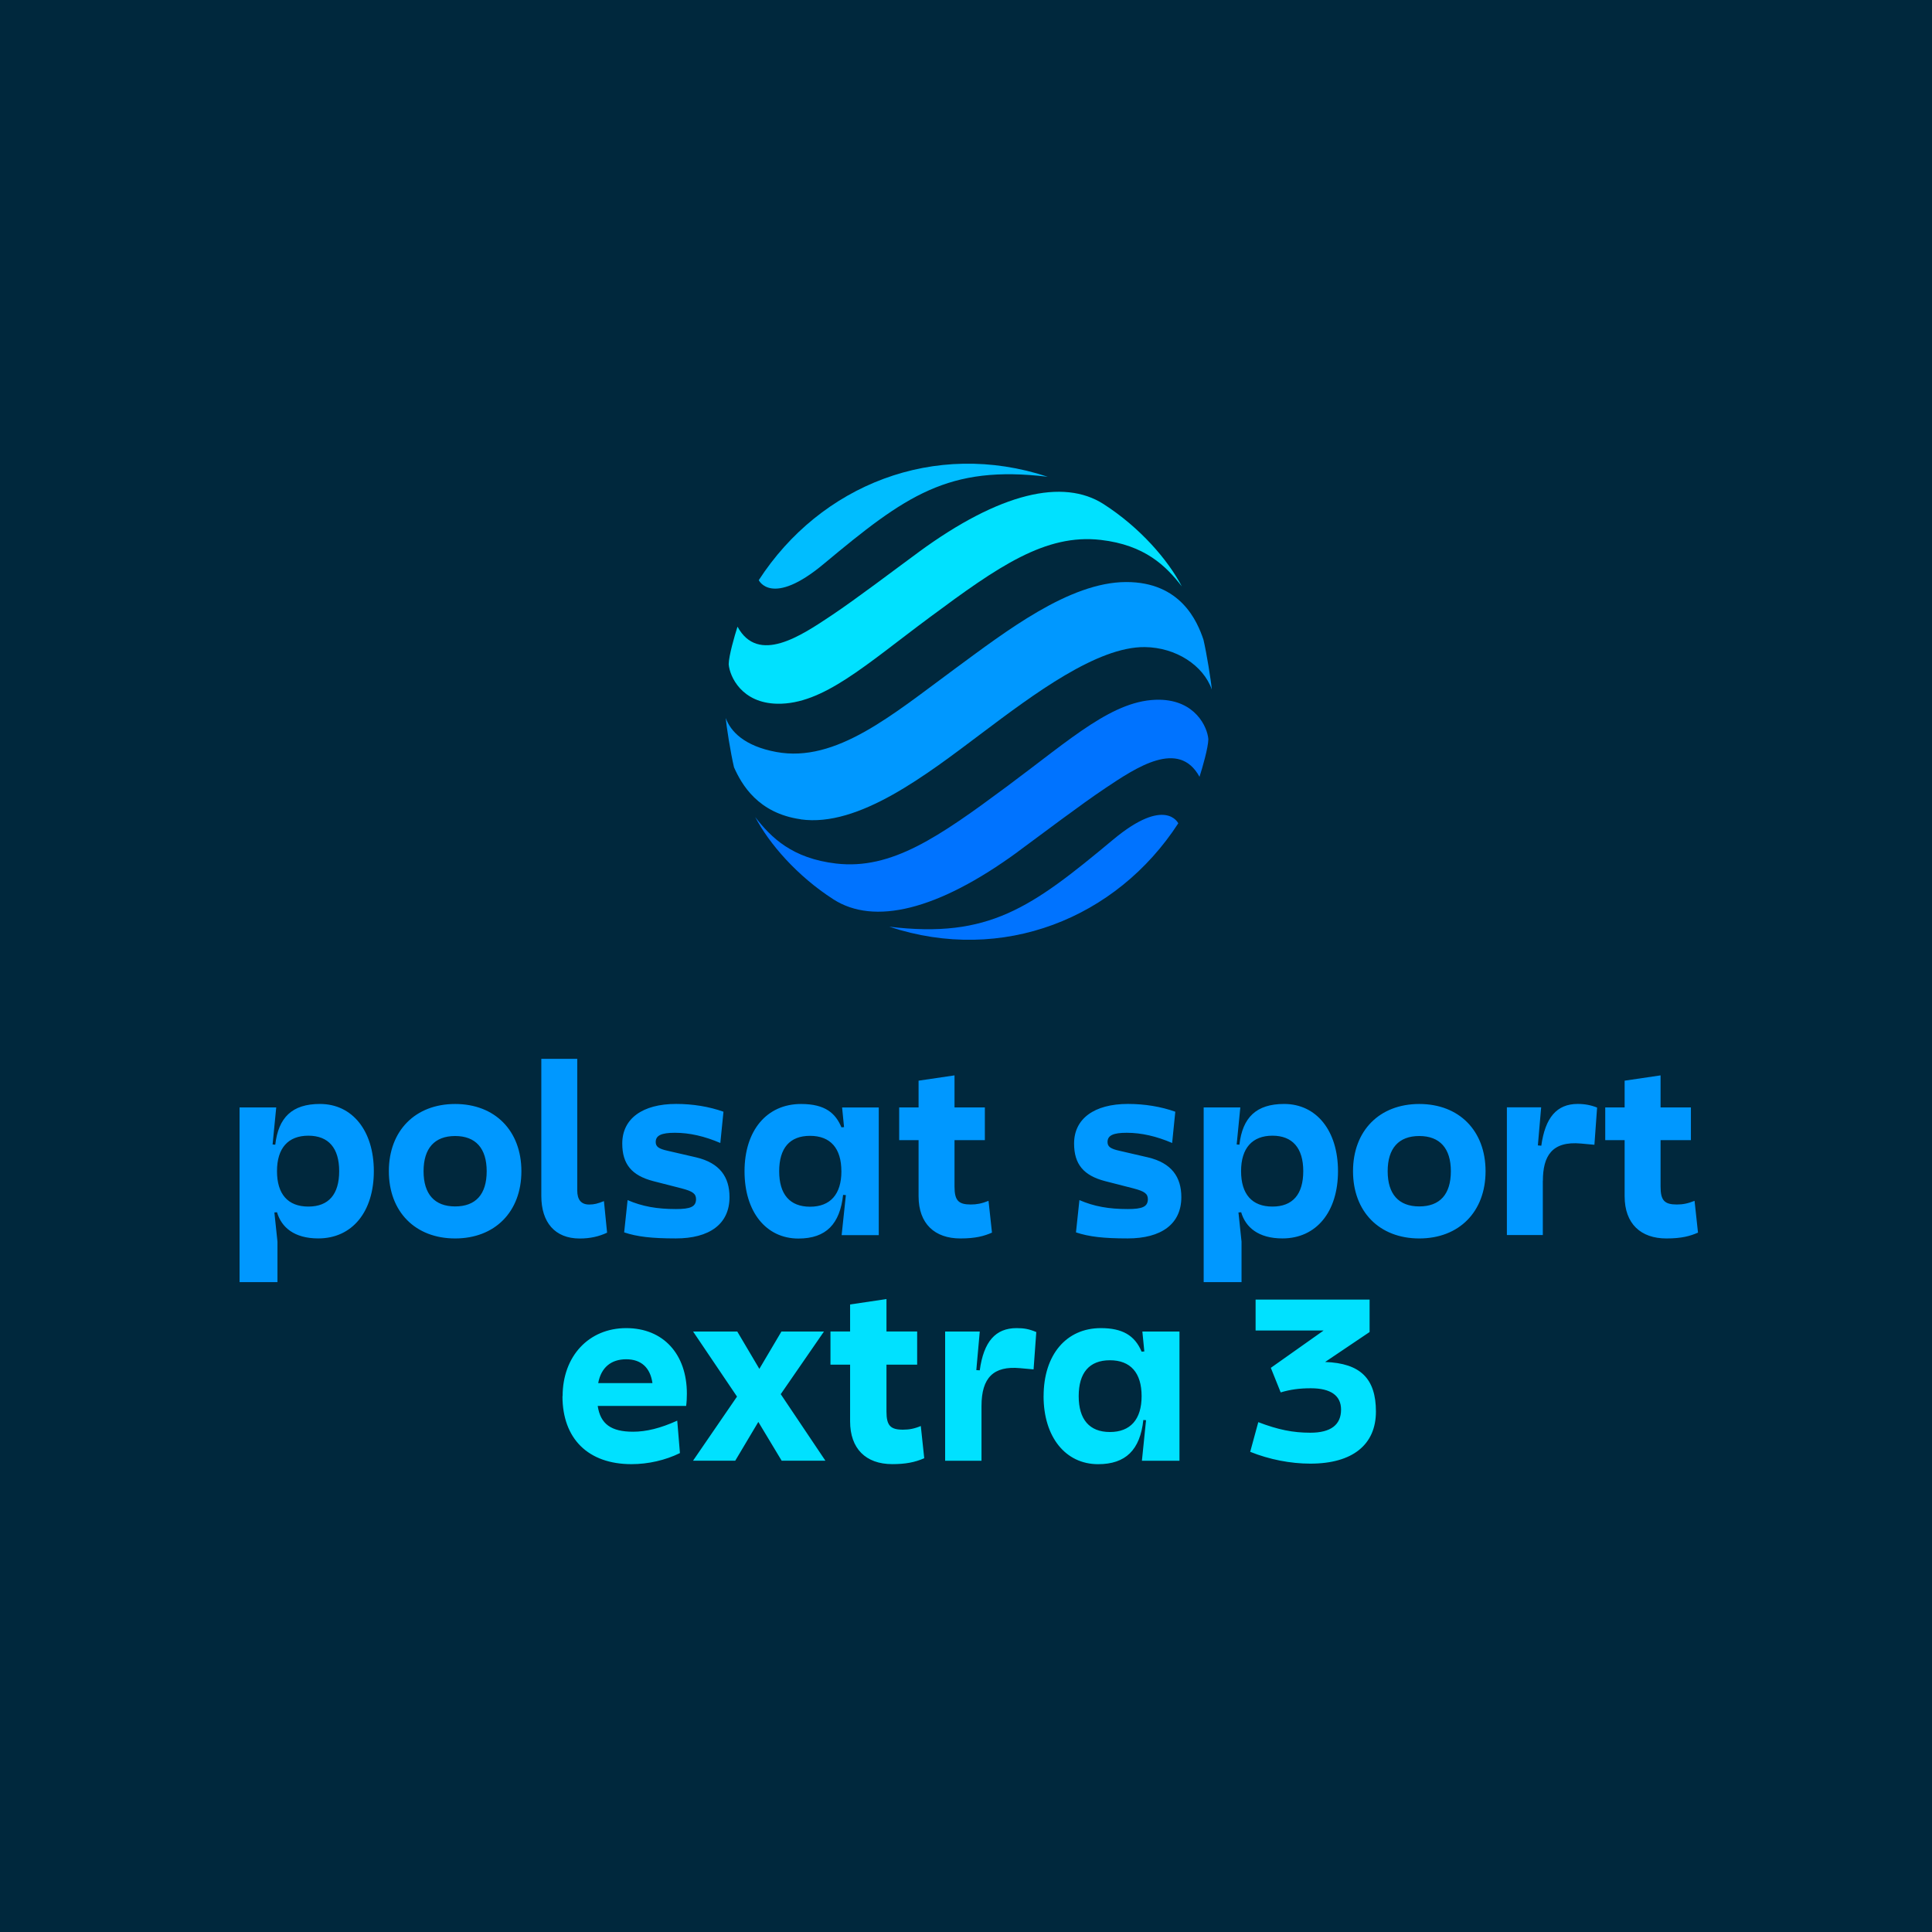
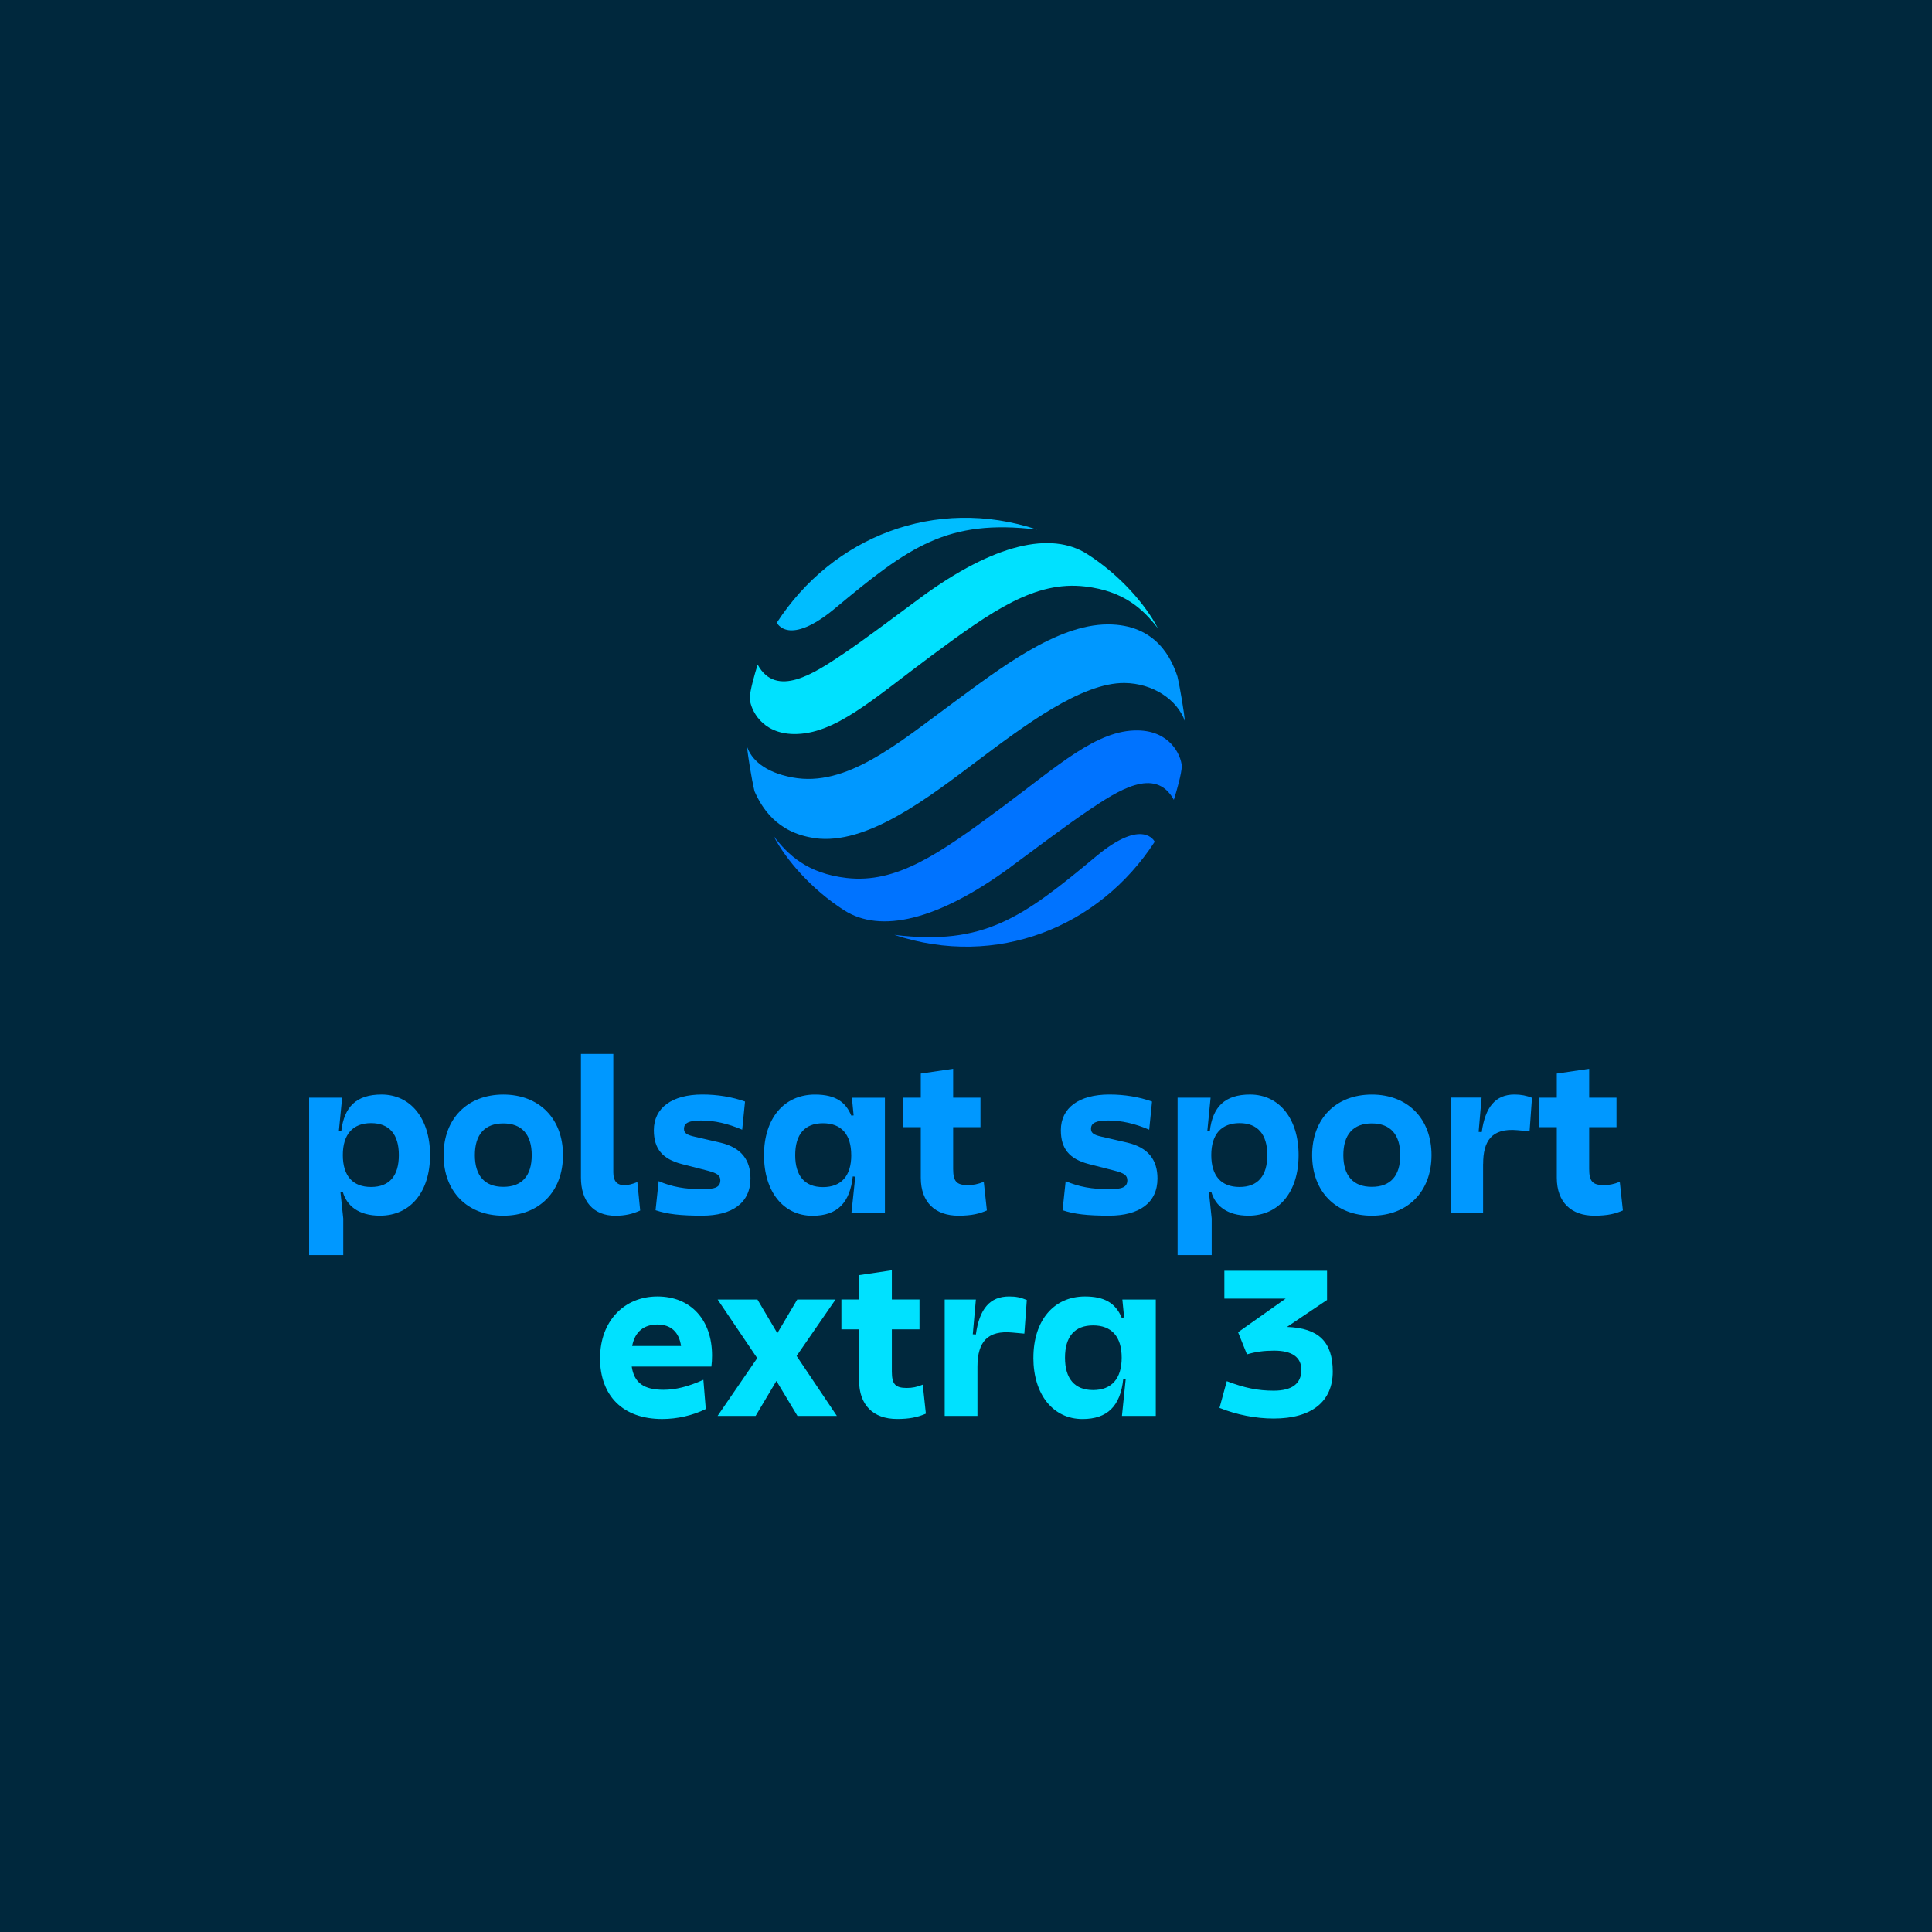
<svg xmlns="http://www.w3.org/2000/svg" width="250" height="250" viewBox="0 0 250 250" fill="none">
  <rect width="250" height="250" fill="#00283D" />
-   <path d="M31 143.301H35.744L35.084 150.019V152.906L35.903 160.663V165.909H31V143.297V143.308V143.301ZM35.839 156.866L34.235 156.987V148.004L35.62 148.124C36.024 144.607 37.79 142.851 41.402 142.851C45.581 142.851 48.374 146.305 48.374 151.551C48.374 156.798 45.581 160.251 41.183 160.251C38.069 160.251 36.409 158.81 35.843 156.854M43.89 151.544C43.89 148.562 42.512 146.958 39.9 146.958C37.288 146.958 35.843 148.562 35.843 151.544C35.843 154.526 37.258 156.13 39.9 156.13C42.542 156.13 43.89 154.526 43.89 151.544ZM67.468 151.555C67.468 156.802 64.041 160.255 58.893 160.255C53.745 160.255 50.317 156.802 50.317 151.555C50.317 146.309 53.745 142.855 58.893 142.855C64.041 142.855 67.468 146.309 67.468 151.555ZM62.977 151.555C62.977 148.604 61.561 147 58.893 147C56.224 147 54.809 148.604 54.809 151.555C54.809 154.507 56.224 156.111 58.893 156.111C61.561 156.111 62.977 154.545 62.977 151.555ZM78.15 155.424L78.557 159.508C77.489 160.006 76.357 160.263 75.01 160.263C71.801 160.263 70.046 158.16 70.046 154.763V137.016H74.696V154.046C74.696 155.235 75.195 155.866 76.236 155.866C76.897 155.866 77.338 155.745 78.15 155.424ZM93.617 143.855L93.21 147.902C91.171 147.026 89.22 146.581 87.333 146.581C85.578 146.581 84.849 146.928 84.849 147.777C84.849 148.37 85.227 148.653 86.389 148.909L90.069 149.759C93.145 150.483 94.399 152.306 94.399 154.911C94.399 158.402 91.794 160.251 87.454 160.251C84.34 160.251 82.464 160.036 80.766 159.47L81.211 155.292C83.098 156.111 85.012 156.451 87.465 156.451C89.379 156.451 90.039 156.141 90.069 155.198C90.069 154.473 89.662 154.16 88.22 153.782L84.54 152.839C81.747 152.114 80.52 150.642 80.52 147.97C80.52 144.761 83.124 142.848 87.491 142.848C89.662 142.848 91.764 143.195 93.614 143.855M96.342 151.555C96.342 146.339 99.173 142.855 103.665 142.855C106.809 142.855 108.13 144.082 108.881 145.875L110.485 145.754V154.737L109.096 154.616C108.688 158.353 106.926 160.267 103.314 160.267C99.135 160.267 96.342 156.813 96.342 151.567M108.873 151.563C108.873 148.581 107.458 146.977 104.816 146.977C102.174 146.977 100.826 148.581 100.826 151.563C100.826 154.545 102.204 156.149 104.82 156.149C107.435 156.149 108.877 154.545 108.877 151.563M109.628 152.978V149.996L108.968 143.308H113.712V159.829H108.907L109.632 152.978H109.625H109.628ZM127.443 147.535H116.354V143.301H127.44V147.535H127.443ZM127.915 155.386L128.361 159.5C127.353 159.942 126.255 160.255 124.273 160.255C120.97 160.255 118.864 158.368 118.864 154.794V139.839L123.514 139.153V153.541C123.514 155.333 124.013 155.862 125.62 155.862C126.375 155.862 127.036 155.741 127.911 155.39M152.083 143.855L151.675 147.902C149.637 147.026 147.682 146.581 145.795 146.581C144.04 146.581 143.315 146.928 143.315 147.777C143.315 148.37 143.692 148.653 144.851 148.909L148.531 149.759C151.607 150.483 152.864 152.306 152.864 154.911C152.864 158.402 150.26 160.251 145.919 160.251C142.805 160.251 140.929 160.036 139.231 159.47L139.676 155.292C141.563 156.111 143.477 156.451 145.93 156.451C147.844 156.451 148.508 156.141 148.535 155.198C148.535 154.473 148.127 154.16 146.685 153.782L143.005 152.839C140.212 152.114 138.986 150.642 138.986 147.97C138.986 144.761 141.59 142.848 145.957 142.848C148.127 142.848 150.23 143.195 152.079 143.855M155.751 143.301H160.496L159.835 150.019V152.906L160.654 160.663V165.909H155.755V143.297L155.748 143.304L155.751 143.301ZM160.594 156.866L158.99 156.987V148.004L160.379 148.124C160.783 144.607 162.549 142.851 166.165 142.851C170.343 142.851 173.136 146.305 173.136 151.551C173.136 156.798 170.343 160.251 165.946 160.251C162.832 160.251 161.172 158.81 160.605 156.854M168.641 151.544C168.641 148.562 167.252 146.958 164.652 146.958C162.051 146.958 160.594 148.562 160.594 151.544C160.594 154.526 162.009 156.13 164.652 156.13C167.294 156.13 168.641 154.526 168.641 151.544ZM192.231 151.555C192.231 156.802 188.804 160.255 183.656 160.255C178.507 160.255 175.08 156.802 175.08 151.555C175.08 146.309 178.507 142.855 183.656 142.855C188.804 142.855 192.231 146.309 192.231 151.555ZM187.74 151.555C187.74 148.604 186.324 147 183.652 147C180.98 147 179.564 148.604 179.564 151.555C179.564 154.507 180.98 156.111 183.652 156.111C186.324 156.111 187.74 154.545 187.74 151.555ZM194.998 143.289H199.425L198.765 150.921L199.64 152.242V159.81H194.99V143.289H194.998ZM206.31 148.132L204.581 147.973C200.806 147.626 199.648 149.604 199.648 152.812L197.987 152.529L198.055 148.132L199.444 148.253C199.942 144.641 201.425 142.848 204.154 142.848C205.072 142.848 205.883 143.006 206.664 143.319L206.317 148.121V148.132H206.31ZM218.803 147.535H207.717V143.301H218.803V147.535ZM219.275 155.386L219.72 159.5C218.708 159.942 217.618 160.255 215.632 160.255C212.33 160.255 210.227 158.368 210.227 154.794V139.839L214.877 139.153V153.541C214.877 155.333 215.376 155.862 216.98 155.862C217.735 155.862 218.395 155.741 219.271 155.39" fill="#0098FF" />
-   <path d="M72.802 180.66C72.802 175.481 76.199 171.858 81.03 171.858C85.862 171.858 88.881 175.255 88.881 180.339C88.881 180.875 88.855 181.422 88.787 181.924H77.343C77.69 184.272 79.087 185.264 81.917 185.264C83.608 185.264 85.446 184.823 87.635 183.83L87.983 188.027C86.103 188.952 83.88 189.461 81.717 189.461C76.124 189.461 72.783 186.189 72.783 180.66H72.802ZM77.407 178.972H84.427C84.144 176.972 82.966 175.889 81.03 175.889C79.094 175.889 77.784 176.934 77.407 178.972ZM95.373 180.724L89.685 172.299H95.403L98.26 177.131L101.118 172.299H106.621L101.027 180.403L106.809 189.016H101.148L98.128 183.996L95.139 189.016H89.677L95.365 180.724H95.377H95.373ZM119.152 184.536L119.597 188.695C118.363 189.231 117.155 189.458 115.464 189.458C112.003 189.458 110.003 187.42 110.003 183.928V176.587H107.462V172.296H110.003V168.797L114.709 168.098V172.296H118.68V176.587H114.709V182.652C114.709 184.464 115.219 185 116.842 185C117.634 185 118.306 184.879 119.163 184.521L119.152 184.528V184.536ZM133.74 177.198L131.996 177.04C128.561 176.719 127.006 178.274 127.006 181.935V189.02H122.3V172.303H126.78L126.334 177.293L126.78 177.319C127.289 173.601 128.818 171.858 131.547 171.858C132.528 171.858 133.17 171.978 134.095 172.367L133.744 177.198H133.74ZM135.042 180.66C135.042 175.319 137.967 171.858 142.447 171.858C145.21 171.858 146.837 172.782 147.724 174.904L148.075 174.877L147.822 172.303H152.623V189.02H147.762L148.298 183.773L147.947 183.747C147.531 187.623 145.656 189.465 142.096 189.465C137.869 189.465 135.038 185.936 135.038 180.663L135.042 180.66ZM147.724 180.66C147.724 177.64 146.29 176.017 143.621 176.017C140.953 176.017 139.583 177.64 139.583 180.66C139.583 183.679 140.979 185.302 143.621 185.302C146.263 185.302 147.724 183.679 147.724 180.66ZM161.772 187.876L162.822 184.026C165.396 185.008 167.302 185.393 169.559 185.393C172.201 185.393 173.533 184.374 173.533 182.403C173.533 180.592 172.201 179.641 169.627 179.641C168.162 179.641 166.985 179.799 165.72 180.176L164.445 176.998L171.276 172.167H162.474V168.166H177.225V172.363L171.469 176.24C176.047 176.398 178.044 178.399 178.044 182.656C178.044 186.914 175.054 189.394 169.559 189.394C166.985 189.394 164.244 188.858 161.776 187.865V187.876H161.772Z" fill="#00E1FF" />
-   <path d="M103.609 106.025C111.12 107.089 119.952 100.205 127.067 94.856C133.747 89.836 141.975 83.669 148.135 83.733C152.166 83.778 155.703 86.092 156.809 89.225C156.703 88.028 156.129 84.48 155.726 82.771C154.941 80.449 152.812 75.29 145.697 75.316C138.356 75.343 130.146 81.702 123.598 86.515C115.475 92.486 108.191 98.74 100.453 97.306C96.301 96.543 94.509 94.618 93.916 92.909C93.992 93.992 94.539 97.419 94.98 99.287C95.973 101.522 98.094 105.232 103.605 106.013" fill="#0098FF" />
-   <path d="M135.577 61.694C120.905 56.837 106.155 62.77 98.184 75.071C98.184 75.071 99.833 78.619 106.608 72.957C117.176 64.148 122.687 60.139 135.577 61.694Z" fill="#00BDFF" />
-   <path d="M118.906 71.421C115.66 73.799 110.934 77.403 107.594 79.638C103.638 82.28 98.109 86.005 95.433 81.091C95.044 82.306 94.308 84.847 94.293 85.96C94.425 87.564 95.991 90.98 100.585 91.063C106.499 91.165 111.984 86.054 120.351 79.846C129.153 73.316 135.279 69.036 142.451 69.866C148.131 70.526 150.86 73.206 152.932 75.886C151.128 72.433 147.497 68.243 142.798 65.227C137.589 61.887 129.399 63.736 118.906 71.417" fill="#00E1FF" />
-   <path d="M115.064 119.914C129.735 124.772 144.486 118.839 152.468 106.538C152.468 106.538 150.819 102.99 144.033 108.652C133.464 117.465 127.954 121.473 115.064 119.914ZM131.739 110.188C134.985 107.81 139.711 104.205 143.051 101.971C147.007 99.329 152.533 95.603 155.216 100.518C155.605 99.302 156.341 96.762 156.36 95.649C156.228 94.045 154.661 90.629 150.068 90.546C144.153 90.444 138.669 95.554 130.301 101.763C121.499 108.293 115.374 112.573 108.202 111.743C102.522 111.082 99.793 108.402 97.721 105.723C99.525 109.176 103.156 113.366 107.855 116.382C113.064 119.722 121.254 117.872 131.747 110.192" fill="#0073FF" />
+   <path d="M40 142.038H44.274L43.679 148.09V150.691L44.417 157.678V162.404H40V142.034V142.044V142.038ZM44.359 154.257L42.914 154.366V146.274L44.162 146.383C44.525 143.214 46.117 141.633 49.37 141.633C53.134 141.633 55.65 144.744 55.65 149.47C55.65 154.196 53.134 157.307 49.173 157.307C46.368 157.307 44.872 156.008 44.362 154.247M51.611 149.463C51.611 146.777 50.37 145.332 48.017 145.332C45.664 145.332 44.362 146.777 44.362 149.463C44.362 152.149 45.637 153.594 48.017 153.594C50.397 153.594 51.611 152.149 51.611 149.463ZM72.851 149.473C72.851 154.199 69.764 157.31 65.126 157.31C60.488 157.31 57.401 154.199 57.401 149.473C57.401 144.747 60.488 141.636 65.126 141.636C69.764 141.636 72.851 144.747 72.851 149.473ZM68.805 149.473C68.805 146.815 67.53 145.37 65.126 145.37C62.722 145.37 61.447 146.815 61.447 149.473C61.447 152.132 62.722 153.577 65.126 153.577C67.53 153.577 68.805 152.166 68.805 149.473ZM82.473 152.958L82.84 156.637C81.878 157.086 80.858 157.317 79.644 157.317C76.754 157.317 75.173 155.423 75.173 152.363V136.377H79.362V151.717C79.362 152.788 79.811 153.356 80.749 153.356C81.344 153.356 81.742 153.247 82.473 152.958ZM96.406 142.537L96.039 146.182C94.203 145.393 92.445 144.992 90.745 144.992C89.164 144.992 88.508 145.305 88.508 146.07C88.508 146.604 88.848 146.859 89.895 147.09L93.21 147.855C95.981 148.508 97.11 150.15 97.11 152.496C97.11 155.641 94.764 157.307 90.854 157.307C88.049 157.307 86.359 157.113 84.829 156.603L85.23 152.839C86.93 153.577 88.654 153.883 90.864 153.883C92.588 153.883 93.183 153.604 93.21 152.754C93.21 152.102 92.843 151.819 91.544 151.479L88.229 150.629C85.713 149.977 84.608 148.651 84.608 146.243C84.608 143.353 86.954 141.63 90.888 141.63C92.843 141.63 94.737 141.942 96.403 142.537M98.861 149.473C98.861 144.775 101.411 141.636 105.457 141.636C108.289 141.636 109.479 142.741 110.156 144.356L111.601 144.248V152.34L110.349 152.231C109.982 155.597 108.394 157.321 105.141 157.321C101.377 157.321 98.861 154.21 98.861 149.484M110.149 149.48C110.149 146.794 108.874 145.349 106.494 145.349C104.114 145.349 102.9 146.794 102.9 149.48C102.9 152.166 104.141 153.611 106.497 153.611C108.853 153.611 110.152 152.166 110.152 149.48M110.829 150.755V148.069L110.234 142.044H114.508V156.926H110.179L110.832 150.755H110.825H110.829ZM126.877 145.852H116.888V142.038H126.873V145.852H126.877ZM127.302 152.924L127.703 156.63C126.795 157.028 125.806 157.31 124.021 157.31C121.046 157.31 119.149 155.61 119.149 152.391V138.92L123.337 138.301V151.262C123.337 152.877 123.786 153.353 125.235 153.353C125.915 153.353 126.51 153.244 127.298 152.928M149.072 142.537L148.705 146.182C146.869 145.393 145.108 144.992 143.408 144.992C141.827 144.992 141.174 145.305 141.174 146.07C141.174 146.604 141.514 146.859 142.558 147.09L145.873 147.855C148.644 148.508 149.776 150.15 149.776 152.496C149.776 155.641 147.43 157.307 143.52 157.307C140.715 157.307 139.025 157.113 137.495 156.603L137.896 152.839C139.596 153.577 141.32 153.883 143.53 153.883C145.254 153.883 145.852 153.604 145.876 152.754C145.876 152.102 145.509 151.819 144.21 151.479L140.895 150.629C138.379 149.977 137.274 148.651 137.274 146.243C137.274 143.353 139.62 141.63 143.554 141.63C145.509 141.63 147.403 141.942 149.069 142.537M152.377 142.038H156.651L156.056 148.09V150.691L156.793 157.678V162.404H152.38V142.034L152.373 142.041L152.377 142.038ZM156.739 154.257L155.294 154.366V146.274L156.545 146.383C156.909 143.214 158.5 141.633 161.757 141.633C165.521 141.633 168.037 144.744 168.037 149.47C168.037 154.196 165.521 157.307 161.56 157.307C158.755 157.307 157.259 156.008 156.749 154.247M163.988 149.463C163.988 146.777 162.737 145.332 160.394 145.332C158.051 145.332 156.739 146.777 156.739 149.463C156.739 152.149 158.014 153.594 160.394 153.594C162.774 153.594 163.988 152.149 163.988 149.463ZM185.238 149.473C185.238 154.199 182.151 157.31 177.513 157.31C172.875 157.31 169.788 154.199 169.788 149.473C169.788 144.747 172.875 141.636 177.513 141.636C182.151 141.636 185.238 144.747 185.238 149.473ZM181.192 149.473C181.192 146.815 179.917 145.37 177.51 145.37C175.102 145.37 173.827 146.815 173.827 149.473C173.827 152.132 175.102 153.577 177.51 153.577C179.917 153.577 181.192 152.166 181.192 149.473ZM187.73 142.027H191.718L191.123 148.902L191.912 150.092V156.909H187.723V142.027H187.73ZM197.92 146.39L196.363 146.247C192.963 145.934 191.919 147.716 191.919 150.606L190.423 150.351L190.484 146.39L191.735 146.498C192.184 143.245 193.52 141.63 195.978 141.63C196.805 141.63 197.536 141.772 198.239 142.055L197.927 146.379V146.39H197.92ZM209.174 145.852H199.188V142.038H209.174V145.852ZM209.599 152.924L210 156.63C209.089 157.028 208.106 157.31 206.318 157.31C203.343 157.31 201.449 155.61 201.449 152.391V138.92L205.638 138.301V151.262C205.638 152.877 206.087 153.353 207.532 153.353C208.212 153.353 208.807 153.244 209.595 152.928" fill="#0098FF" />
+   <path d="M77.655 175.691C77.655 171.026 80.715 167.762 85.067 167.762C89.419 167.762 92.139 170.822 92.139 175.402C92.139 175.885 92.115 176.378 92.054 176.83H81.745C82.058 178.945 83.316 179.839 85.866 179.839C87.389 179.839 89.045 179.441 91.017 178.547L91.329 182.328C89.636 183.161 87.634 183.62 85.686 183.62C80.647 183.62 77.638 180.672 77.638 175.691H77.655ZM81.803 174.171H88.127C87.872 172.369 86.811 171.393 85.067 171.393C83.323 171.393 82.143 172.335 81.803 174.171ZM97.987 175.749L92.863 168.16H98.014L100.588 172.512L103.161 168.16H108.119L103.08 175.46L108.289 183.218H103.189L100.469 178.696L97.776 183.218H92.856L97.98 175.749H97.99H97.987ZM119.407 179.183L119.808 182.929C118.696 183.412 117.608 183.616 116.085 183.616C112.967 183.616 111.165 181.78 111.165 178.635V172.022H108.877V168.156H111.165V165.005L115.405 164.376V168.156H118.982V172.022H115.405V177.486C115.405 179.118 115.864 179.601 117.326 179.601C118.04 179.601 118.645 179.492 119.417 179.169L119.407 179.176V179.183ZM132.548 172.573L130.977 172.43C127.883 172.141 126.482 173.542 126.482 176.84V183.222H122.242V168.163H126.278L125.877 172.658L126.278 172.682C126.737 169.333 128.114 167.762 130.572 167.762C131.456 167.762 132.034 167.871 132.867 168.221L132.551 172.573H132.548ZM133.721 175.691C133.721 170.88 136.356 167.762 140.391 167.762C142.88 167.762 144.346 168.595 145.145 170.506L145.461 170.482L145.233 168.163H149.558V183.222H145.179L145.661 178.496L145.345 178.472C144.971 181.964 143.281 183.623 140.075 183.623C136.267 183.623 133.717 180.444 133.717 175.694L133.721 175.691ZM145.145 175.691C145.145 172.971 143.853 171.509 141.449 171.509C139.045 171.509 137.811 172.971 137.811 175.691C137.811 178.411 139.069 179.873 141.449 179.873C143.829 179.873 145.145 178.411 145.145 175.691ZM157.799 182.192L158.745 178.724C161.063 179.608 162.781 179.954 164.814 179.954C167.194 179.954 168.394 179.036 168.394 177.262C168.394 175.63 167.194 174.773 164.875 174.773C163.556 174.773 162.495 174.916 161.356 175.256L160.207 172.393L166.361 168.041H158.432V164.437H171.719V168.218L166.534 171.709C170.658 171.852 172.457 173.654 172.457 177.489C172.457 181.325 169.764 183.558 164.814 183.558C162.495 183.558 160.027 183.076 157.803 182.181V182.192H157.799Z" fill="#00E1FF" />
+   <path d="M105.406 108.459C112.172 109.418 120.128 103.216 126.537 98.399C132.555 93.877 139.967 88.321 145.515 88.379C149.147 88.42 152.332 90.504 153.329 93.326C153.233 92.248 152.717 89.052 152.353 87.512C151.646 85.421 149.728 80.773 143.319 80.797C136.706 80.821 129.311 86.55 123.412 90.885C116.095 96.263 109.533 101.897 102.563 100.605C98.823 99.918 97.208 98.184 96.674 96.644C96.742 97.62 97.235 100.707 97.633 102.39C98.527 104.403 100.438 107.745 105.402 108.449" fill="#0098FF" />
+   <path d="M134.204 68.526C120.988 64.15 107.701 69.495 100.52 80.576C100.52 80.576 102.006 83.772 108.109 78.672C117.629 70.736 122.593 67.126 134.204 68.526Z" fill="#00BDFF" />
+   <path d="M119.186 77.288C116.262 79.43 112.005 82.677 108.996 84.69C105.433 87.07 100.452 90.426 98.041 85.999C97.691 87.094 97.028 89.382 97.014 90.385C97.133 91.83 98.544 94.907 102.682 94.982C108.01 95.073 112.95 90.47 120.488 84.877C128.417 78.995 133.935 75.139 140.395 75.887C145.512 76.482 147.97 78.896 149.837 81.31C148.212 78.199 144.941 74.425 140.708 71.709C136.016 68.7 128.638 70.366 119.186 77.285" fill="#00E1FF" />
+   <path d="M115.725 120.971C128.941 125.347 142.228 120.002 149.419 108.922C149.419 108.922 147.933 105.726 141.82 110.826C132.3 118.765 127.336 122.375 115.725 120.971ZM130.746 112.209C133.67 110.067 137.927 106.82 140.936 104.808C144.499 102.428 149.477 99.072 151.894 103.499C152.244 102.404 152.907 100.116 152.924 99.113C152.805 97.668 151.394 94.591 147.256 94.516C141.929 94.424 136.988 99.028 129.451 104.621C121.522 110.503 116.004 114.358 109.544 113.61C104.427 113.015 101.968 110.601 100.102 108.187C101.727 111.298 104.998 115.072 109.231 117.789C113.923 120.798 121.301 119.132 130.753 112.213" fill="#0073FF" />
</svg>
